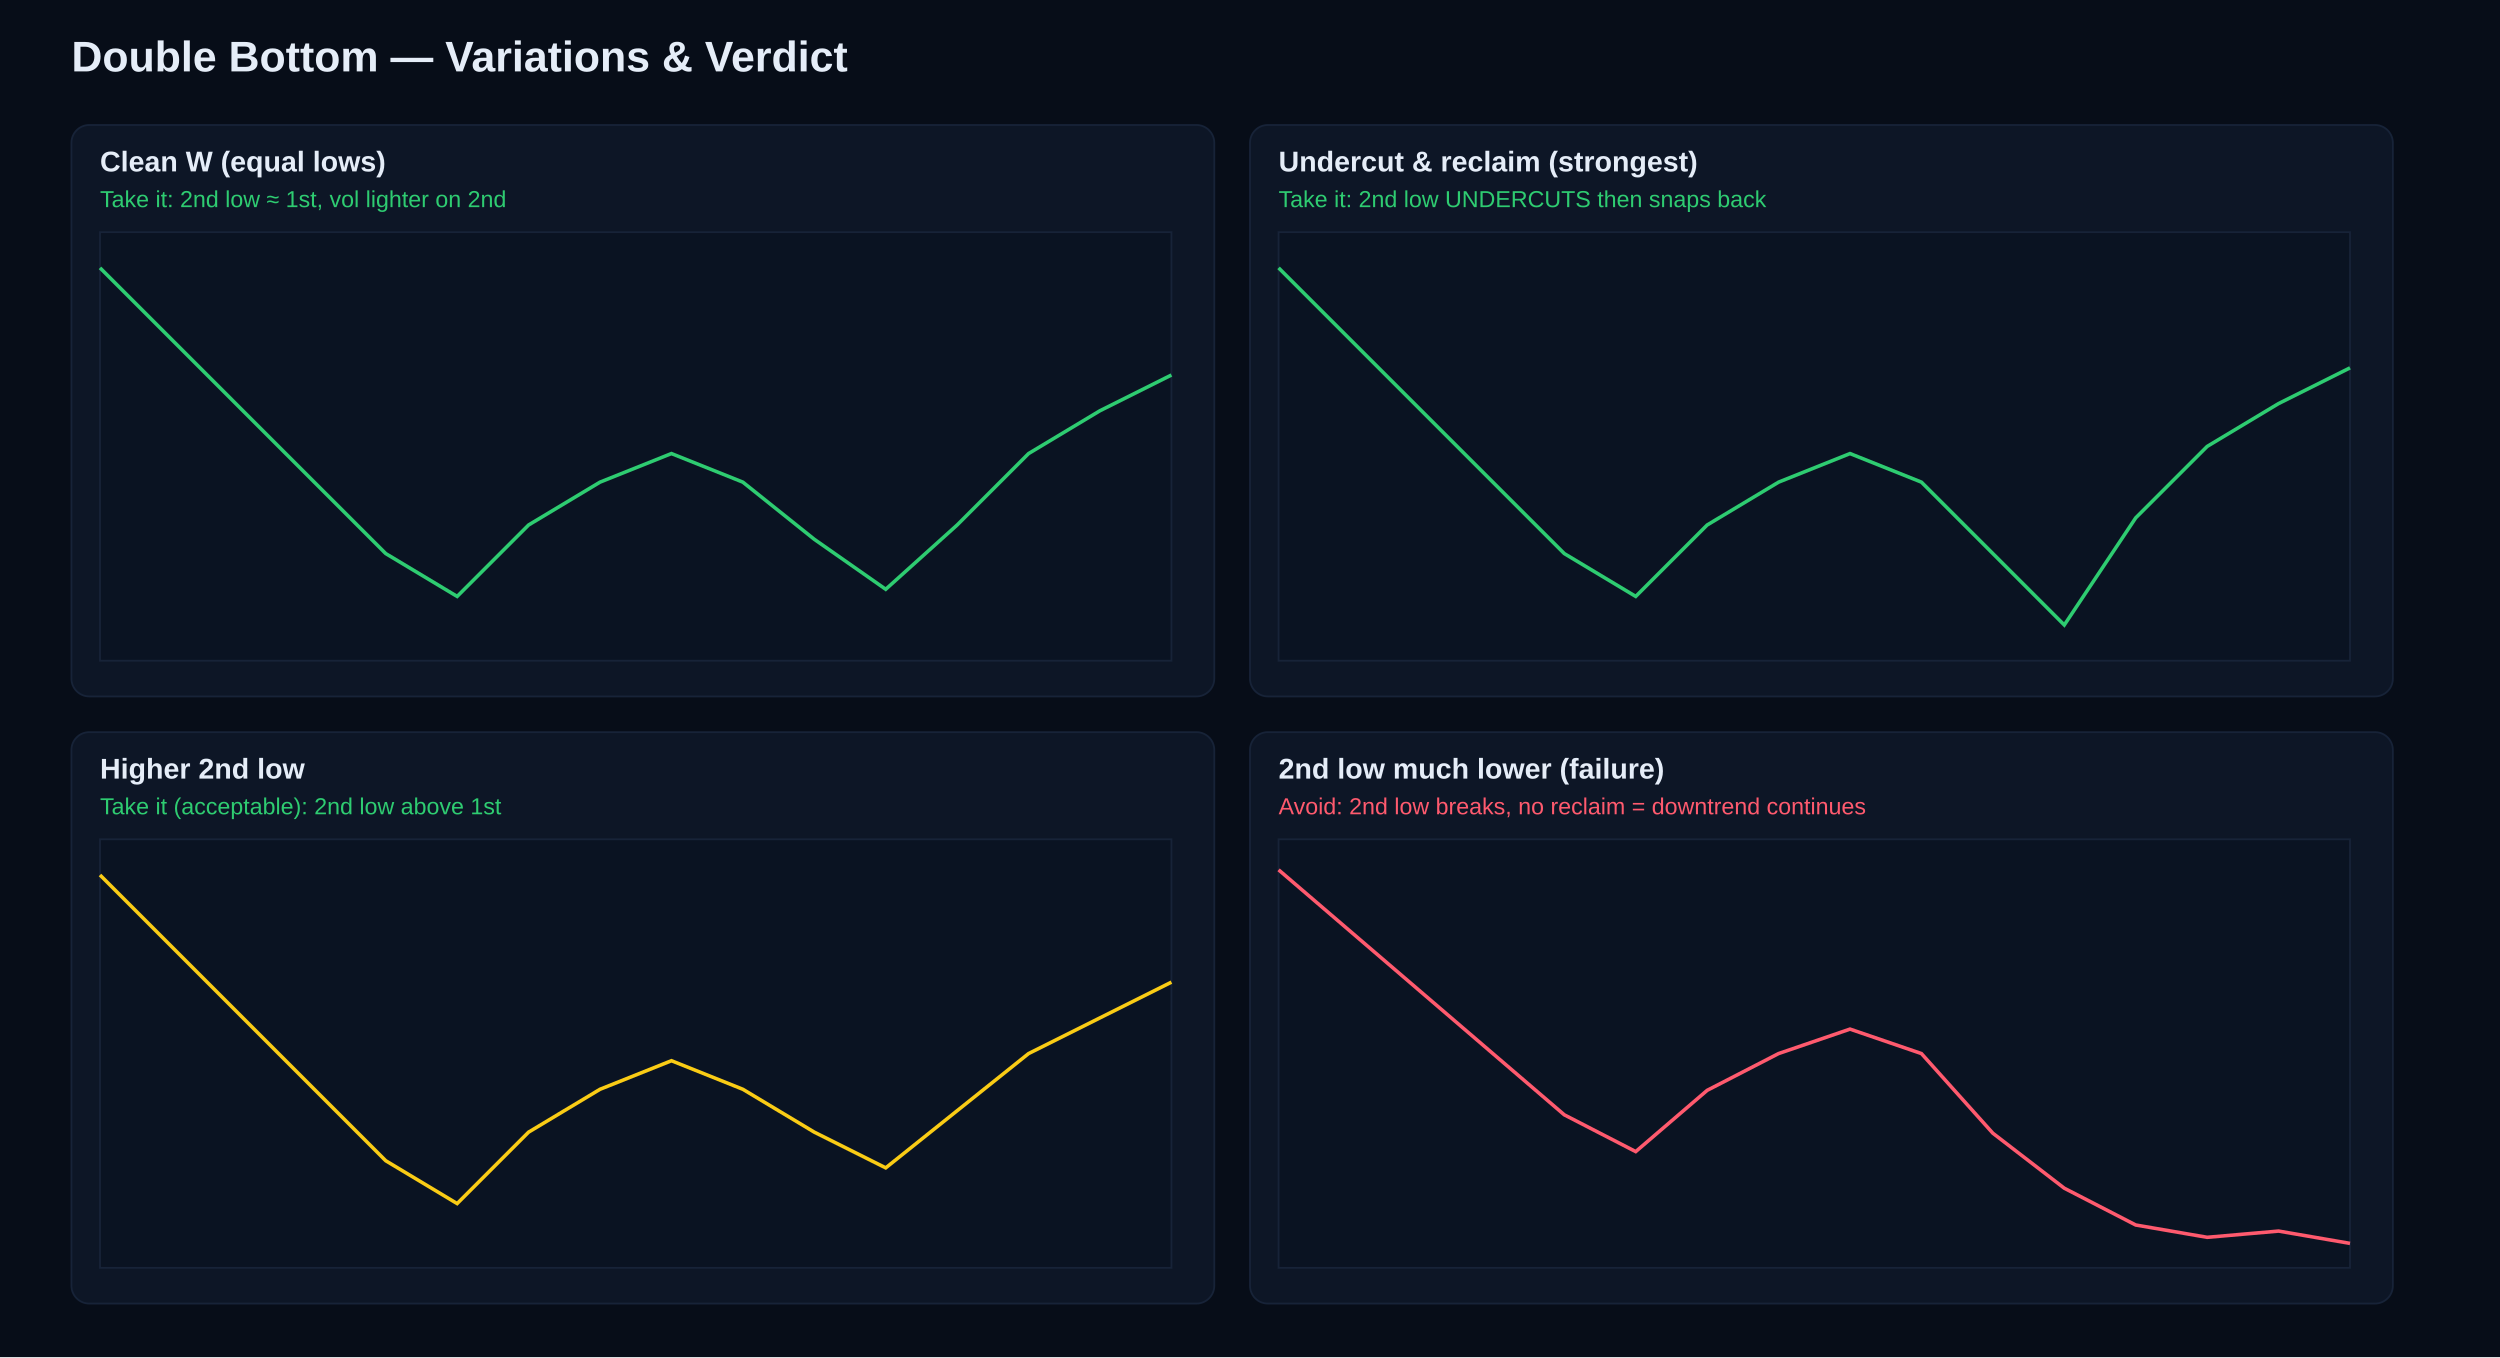
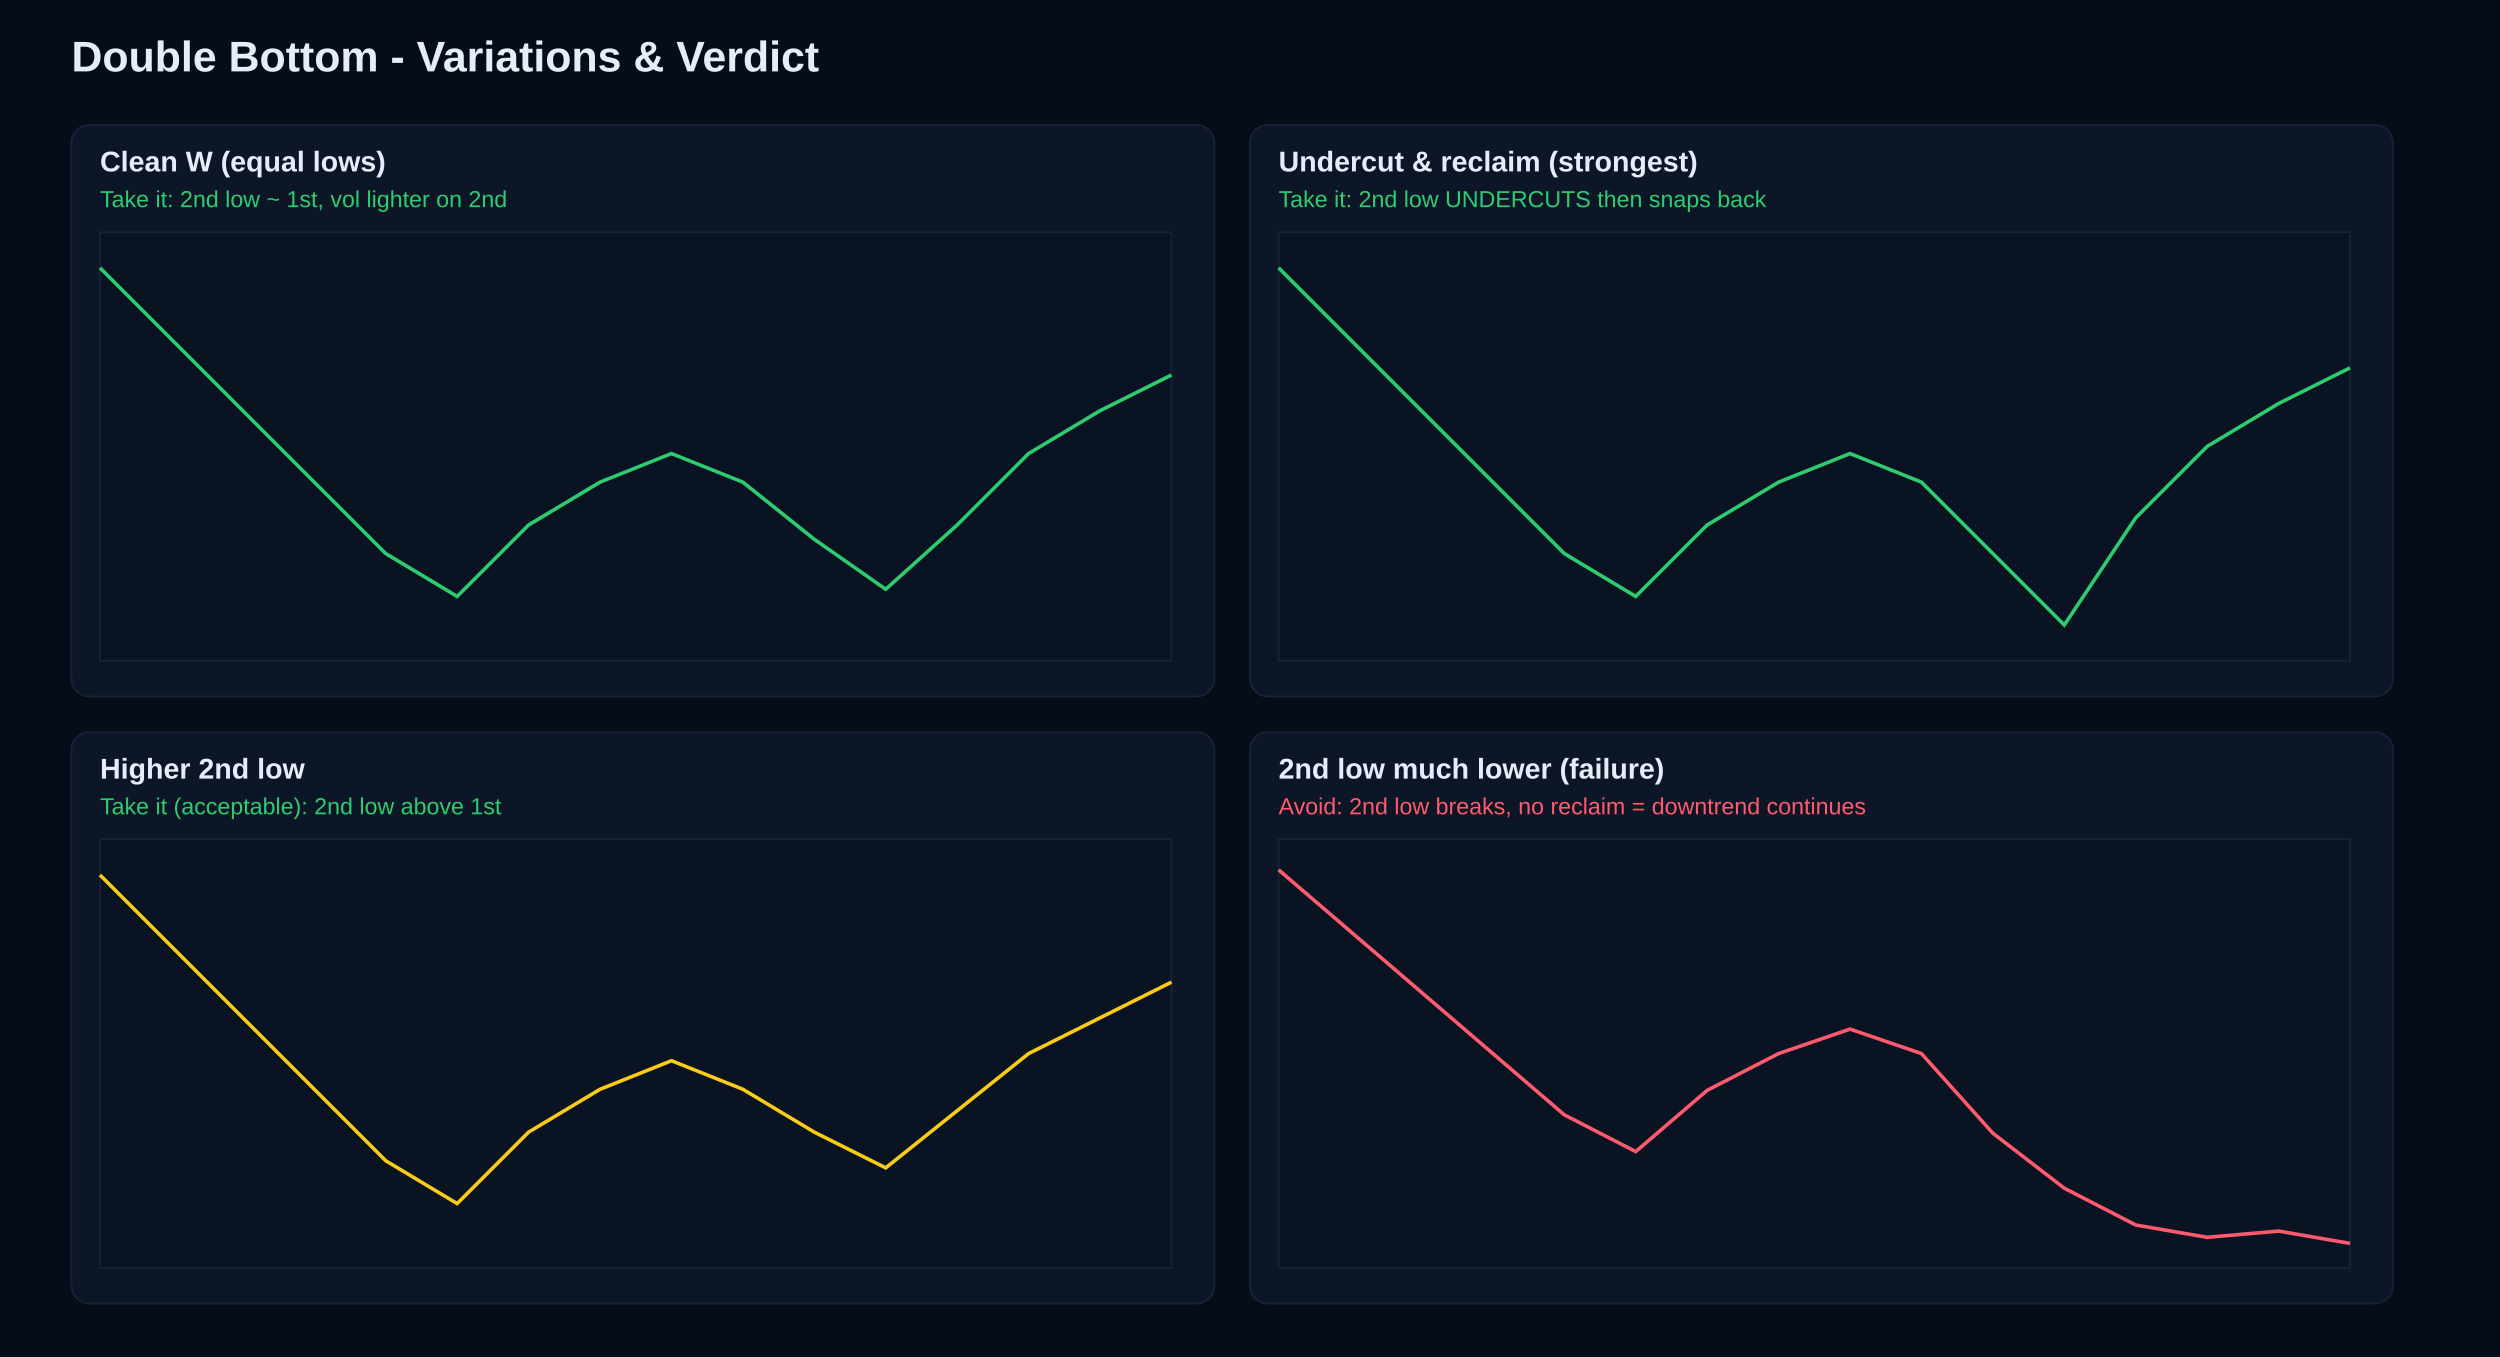
<svg xmlns="http://www.w3.org/2000/svg" width="1400" height="760" viewBox="0 0 1400 760" role="img" aria-labelledby="t d">
  <rect width="1400" height="760" fill="#070d18" />
-   <text x="40" y="40" fill="#e5edf8" font-size="24" font-family="Arial, sans-serif" font-weight="700">Double Bottom — Variations &amp; Verdict</text>
+   <text x="40" y="40" fill="#e5edf8" font-size="24" font-family="Arial, sans-serif" font-weight="700">Double Bottom - Variations &amp; Verdict</text>
  <rect x="40" y="70" width="640" height="320" rx="10" fill="#0d1626" stroke="#172338" />
  <text x="56" y="96" fill="#e5edf8" font-size="16" font-family="Arial, sans-serif" font-weight="600">Clean W (equal lows)</text>
-   <text x="56" y="116" fill="#2ecc71" font-size="13" font-family="Arial, sans-serif">Take it: 2nd low ≈ 1st, vol lighter on 2nd</text>
+   <text x="56" y="116" fill="#2ecc71" font-size="13" font-family="Arial, sans-serif">Take it: 2nd low ~ 1st, vol lighter on 2nd</text>
  <rect x="56" y="130" width="600" height="240" fill="#0a1322" stroke="#172338" />
  <path d="M56.0 150.0 L96.0 190.0 L136.0 230.0 L176.0 270.0 L216.0 310.0 L256.0 334.0 L296.0 294.0 L336.0 270.0 L376.0 254.0 L416.0 270.0 L456.0 302.0 L496.0 330.0 L536.0 294.0 L576.0 254.0 L616.0 230.0 L656.0 210.0" fill="none" stroke="#2ecc71" stroke-width="2" />
  <rect x="700" y="70" width="640" height="320" rx="10" fill="#0d1626" stroke="#172338" />
  <text x="716" y="96" fill="#e5edf8" font-size="16" font-family="Arial, sans-serif" font-weight="600">Undercut &amp; reclaim (strongest)</text>
  <text x="716" y="116" fill="#2ecc71" font-size="13" font-family="Arial, sans-serif">Take it: 2nd low UNDERCUTS then snaps back</text>
  <rect x="716" y="130" width="600" height="240" fill="#0a1322" stroke="#172338" />
  <path d="M716.0 150.0 L756.0 190.0 L796.0 230.0 L836.0 270.0 L876.0 310.0 L916.0 334.0 L956.0 294.0 L996.0 270.0 L1036.0 254.0 L1076.0 270.0 L1116.0 310.0 L1156.0 350.0 L1196.0 290.0 L1236.0 250.0 L1276.0 226.0 L1316.0 206.0" fill="none" stroke="#2ecc71" stroke-width="2" />
  <rect x="40" y="410" width="640" height="320" rx="10" fill="#0d1626" stroke="#172338" />
  <text x="56" y="436" fill="#e5edf8" font-size="16" font-family="Arial, sans-serif" font-weight="600">Higher 2nd low</text>
  <text x="56" y="456" fill="#2ecc71" font-size="13" font-family="Arial, sans-serif">Take it (acceptable): 2nd low above 1st</text>
  <rect x="56" y="470" width="600" height="240" fill="#0a1322" stroke="#172338" />
  <path d="M56.0 490.0 L96.0 530.0 L136.0 570.0 L176.0 610.0 L216.0 650.0 L256.0 674.0 L296.0 634.0 L336.0 610.0 L376.0 594.0 L416.0 610.0 L456.0 634.0 L496.0 654.0 L536.0 622.0 L576.0 590.0 L616.0 570.0 L656.0 550.0" fill="none" stroke="#facc15" stroke-width="2" />
  <rect x="700" y="410" width="640" height="320" rx="10" fill="#0d1626" stroke="#172338" />
  <text x="716" y="436" fill="#e5edf8" font-size="16" font-family="Arial, sans-serif" font-weight="600">2nd low much lower (failure)</text>
  <text x="716" y="456" fill="#ff5a6e" font-size="13" font-family="Arial, sans-serif">Avoid: 2nd low breaks, no reclaim = downtrend continues</text>
  <rect x="716" y="470" width="600" height="240" fill="#0a1322" stroke="#172338" />
  <path d="M716.0 487.1 L756.0 521.4 L796.0 555.7 L836.0 590.0 L876.0 624.3 L916.0 644.9 L956.0 610.6 L996.0 590.0 L1036.0 576.3 L1076.0 590.0 L1116.0 634.6 L1156.0 665.4 L1196.0 686.0 L1236.0 692.9 L1276.0 689.4 L1316.0 696.3" fill="none" stroke="#ff5a6e" stroke-width="2" />
</svg>
